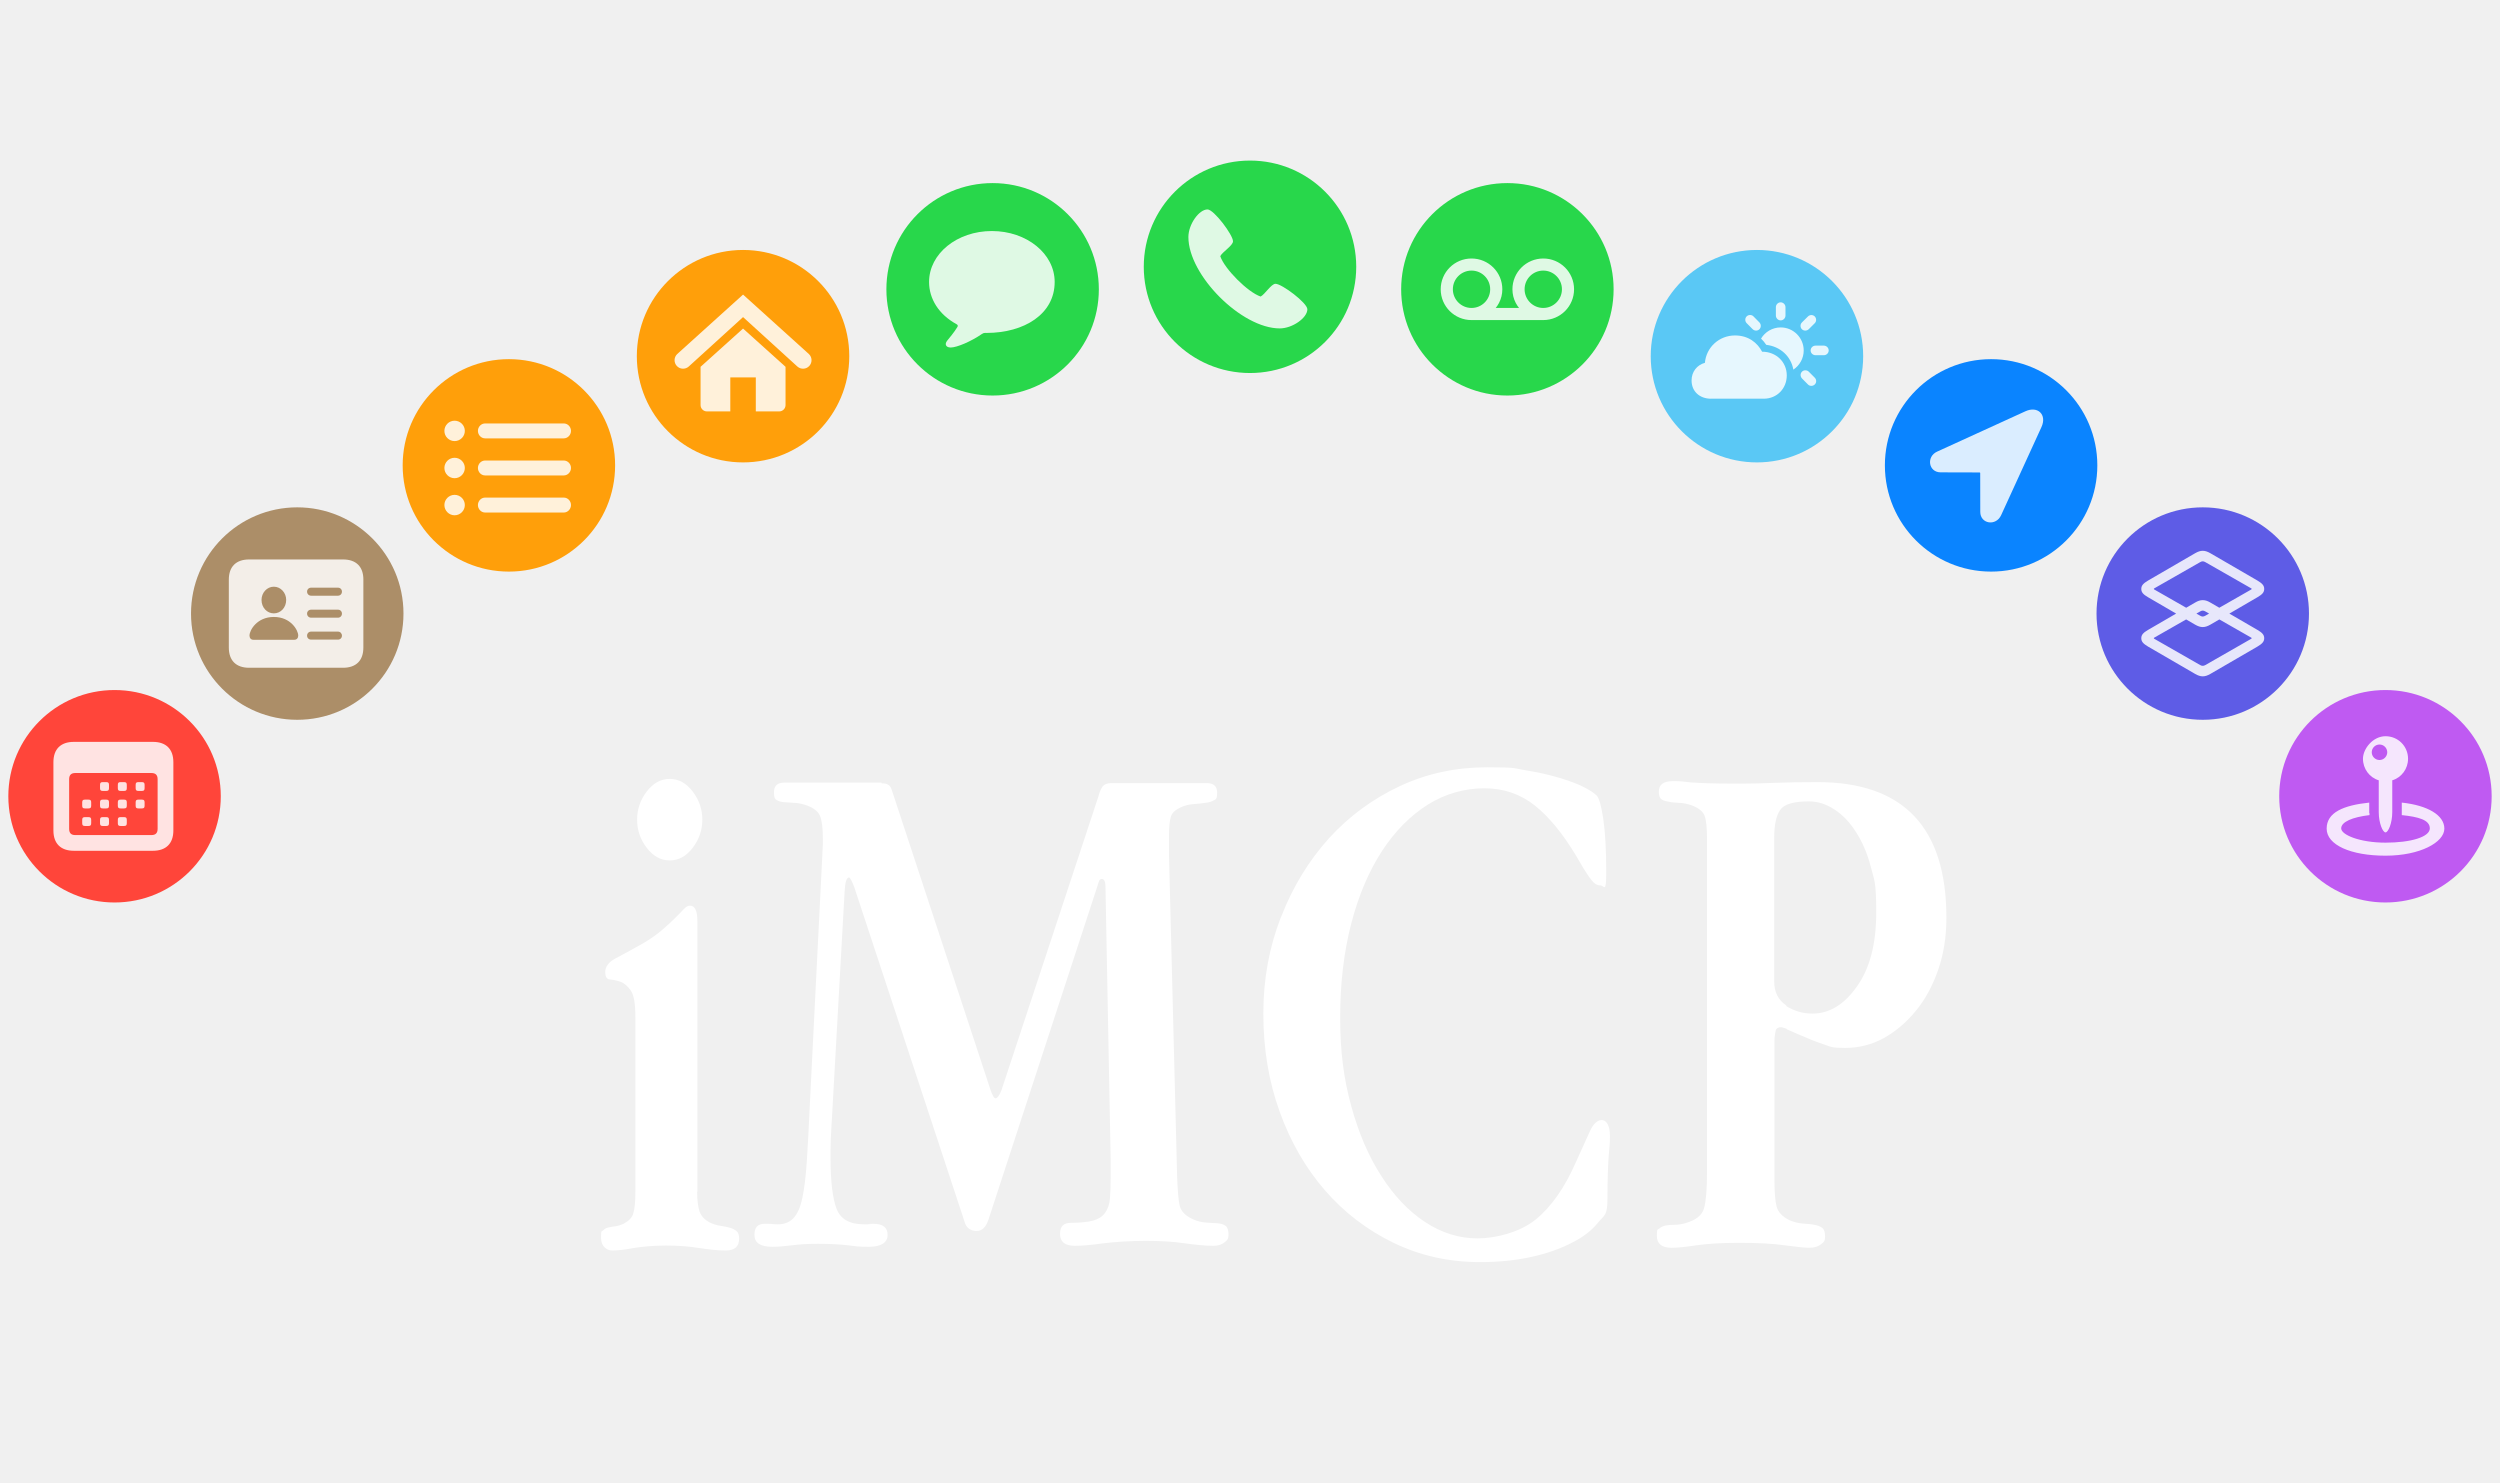
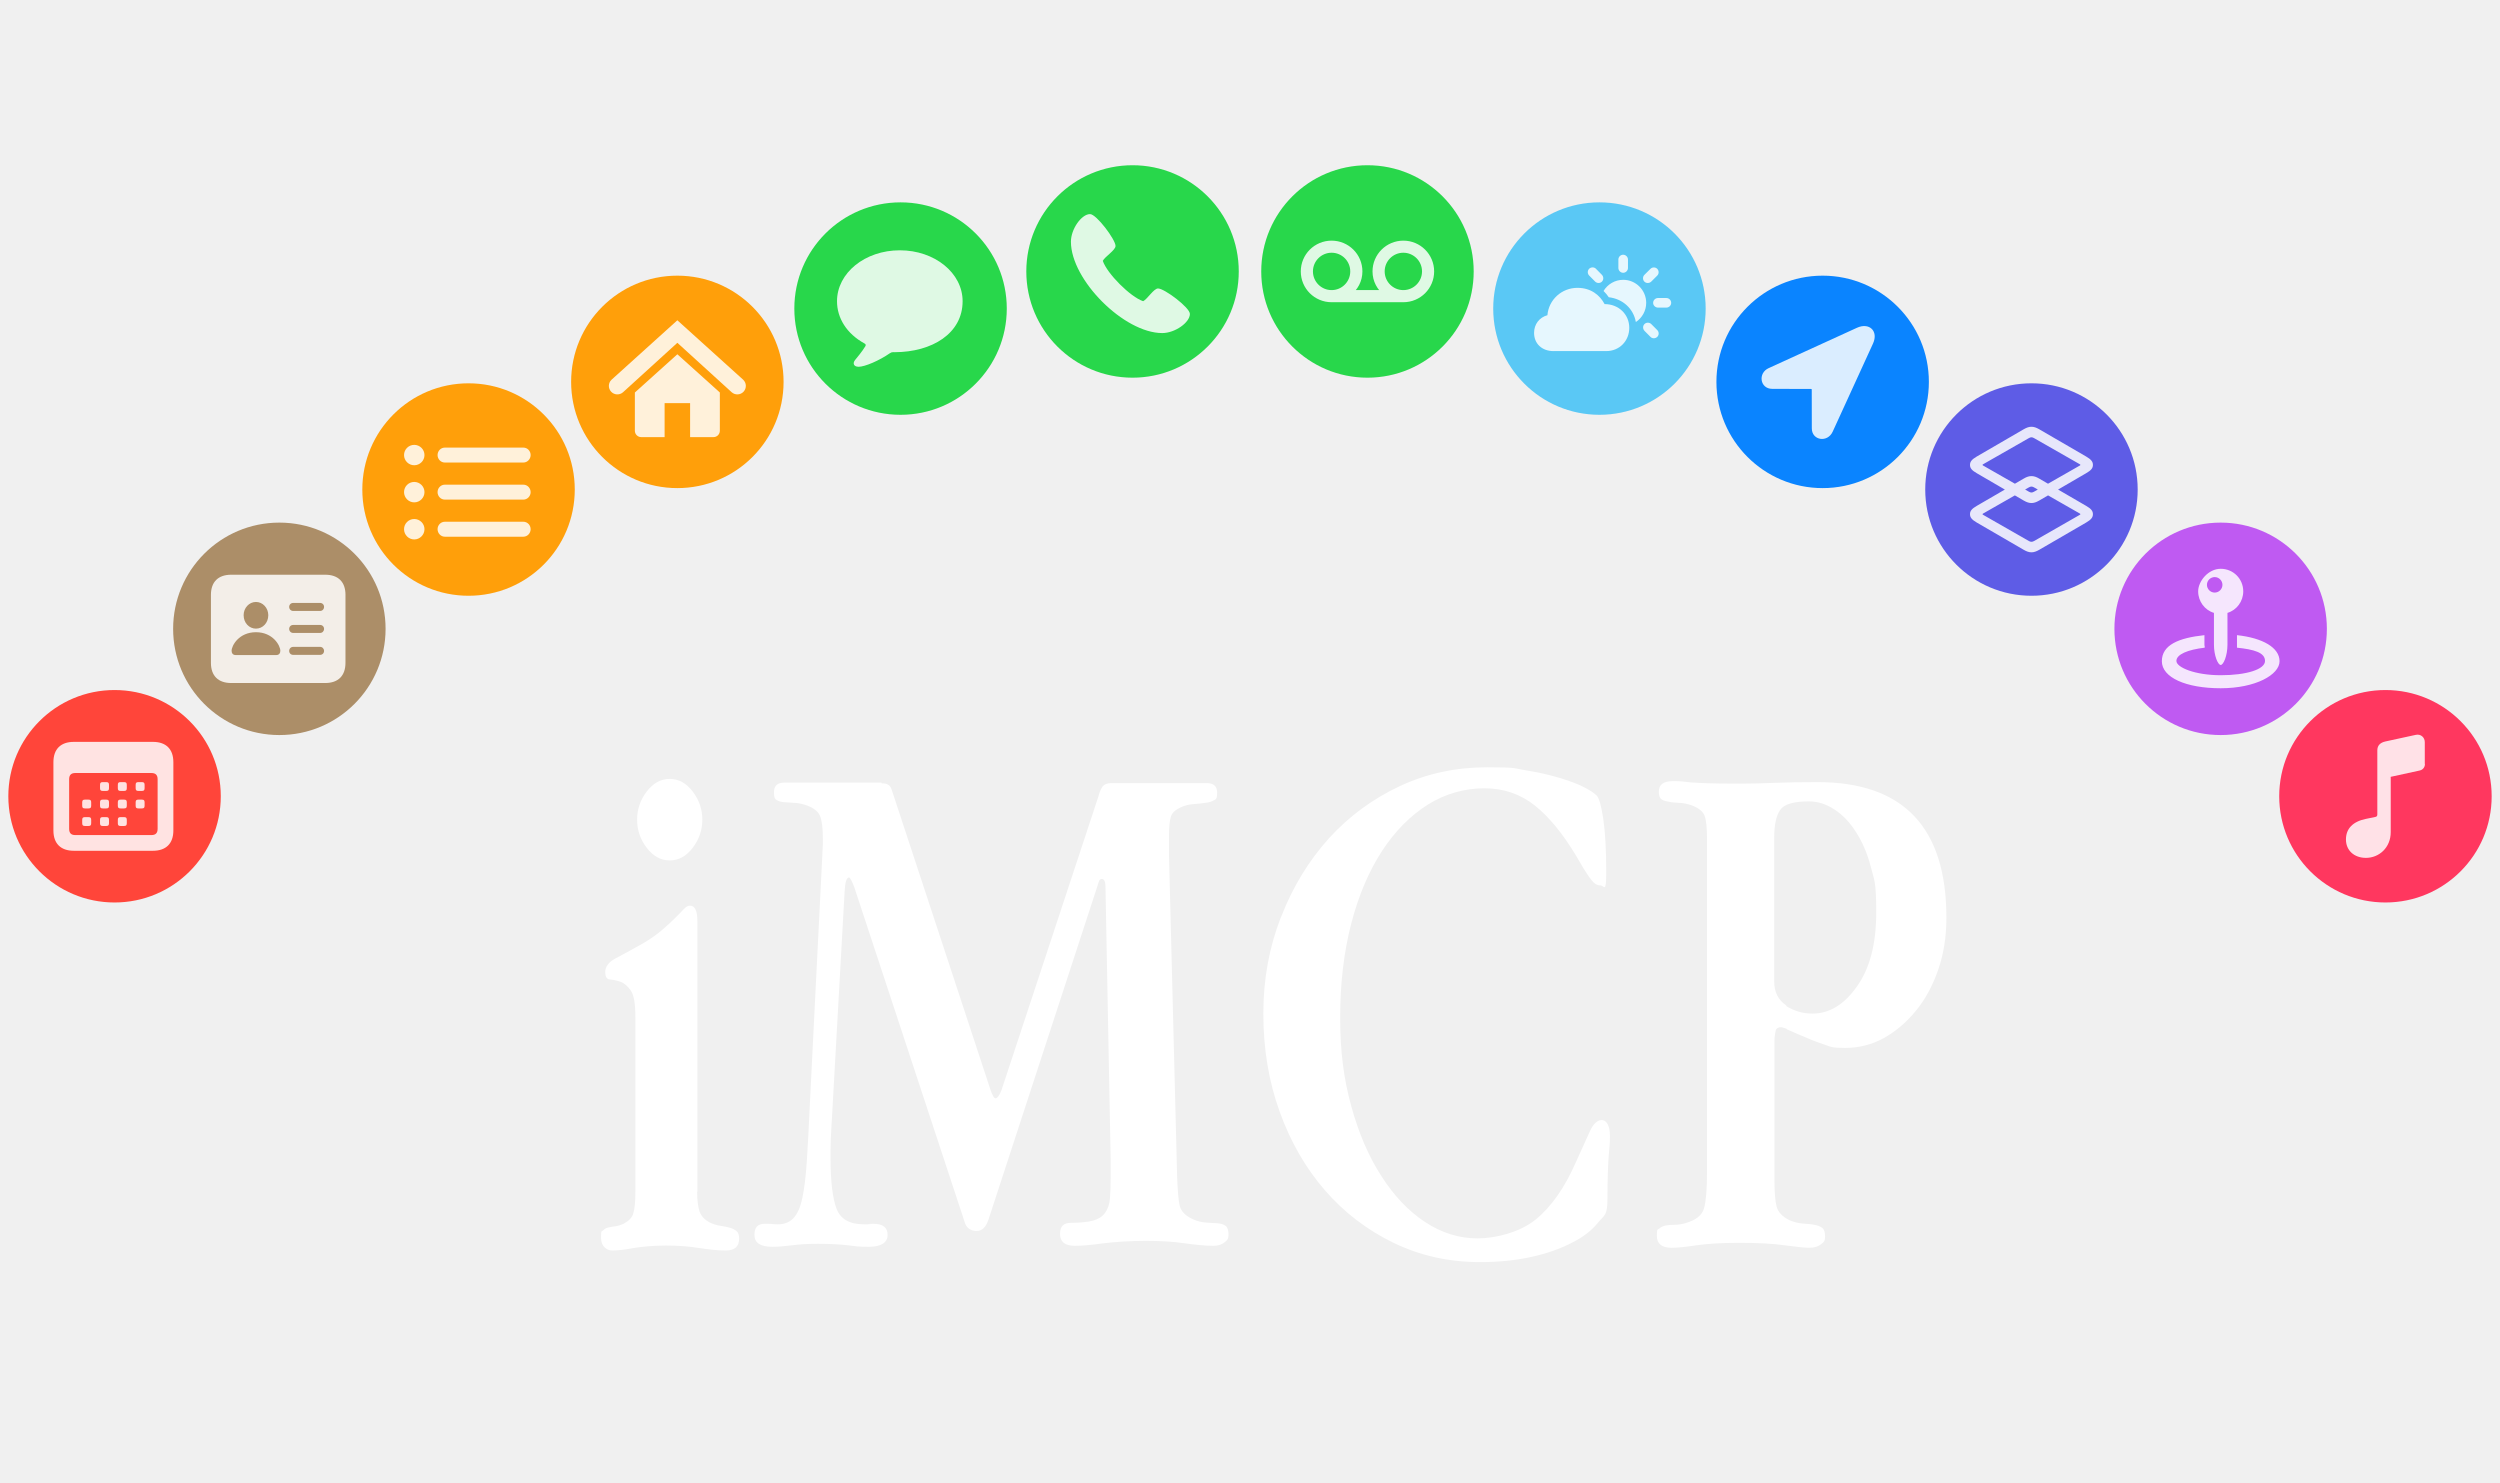
<svg xmlns="http://www.w3.org/2000/svg" viewBox="0 0 1012 600">
  <g fill="#fff">
    <path d="M282.2,482.4c0,3.6.4,6.3,1,8.1.7,1.8,2,3.2,3.8,4.2,1.6.8,3.1,1.3,4.6,1.5s2.8.5,3.9.8,2,.8,2.7,1.4,1,1.6,1,3c0,3.2-1.8,4.8-5.4,4.8s-6.6-.4-10.8-1c-4.2-.7-8.6-1-13.4-1s-9.5.4-13.1,1c-3.6.7-6.5,1-8.7,1s-4.5-1.7-4.5-5.1.2-2.4.8-3,1.2-1,2.1-1.2c.9-.2,1.9-.4,2.9-.5s2.1-.5,3.3-1c2.2-1.2,3.6-2.6,4-4.4.5-1.7.8-4.5.8-8.5v-70.8c0-5.4-.6-9-1.9-10.8s-2.7-3-4.2-3.5-2.9-.8-4.2-.9-1.9-1.1-1.9-3.1,1.4-4,4.1-5.4,6.5-3.5,11.5-6.3c3-1.8,5.5-3.6,7.6-5.4,2.1-1.8,3.8-3.4,5.2-4.8,1.4-1.4,2.5-2.5,3.4-3.5.9-.9,1.7-1.4,2.5-1.4,2,0,3,2.1,3,6.3v109.5ZM280.4,320.4c2.6,3.4,3.9,7.2,3.9,11.4s-1.3,8-3.9,11.4-5.7,5.1-9.3,5.1-6.7-1.7-9.3-5.1c-2.6-3.4-3.9-7.2-3.9-11.4s1.3-8,3.9-11.4,5.7-5.1,9.3-5.1,6.7,1.7,9.3,5.1Z" />
    <path d="M356.9,317.1c1,0,1.9.1,2.5.5.7.3,1.2,1,1.6,2.2l39.9,121.2c.8,2.4,1.5,3.6,2.1,3.6s1.6-1.1,2.4-3.3l39.3-119.1c.4-1.6,1-2.9,1.6-3.8.7-.9,1.9-1.4,3.5-1.4h38.7c2.8,0,4.2,1.3,4.2,3.9s-.5,2.6-1.4,3.1-2,.9-3.5,1c-1.4.2-3,.4-4.6.5-1.7.1-3.5.5-5.2,1.3-2.2,1-3.5,2.2-4,3.7-.5,1.5-.8,4.2-.8,8.2v7.1l3.3,130.5c.2,5.4.5,9.2,1,11.6.5,2.4,2.4,4.3,5.5,5.7,1.8.8,3.6,1.2,5.4,1.3s3.4.2,4.6.3c1.3.1,2.4.5,3.1,1,.8.6,1.2,1.8,1.2,3.6s-.5,2.2-1.6,3.1-2.6,1.4-4.6,1.4c-3.2,0-7-.4-11.5-1-4.5-.7-9.8-1-15.8-1s-12.4.4-17.2,1c-4.9.7-8.8,1-11.5,1-4,0-6-1.6-6-4.8s1.5-4.5,4.5-4.5,6.8-.3,8.9-.9c2.1-.6,3.7-1.6,4.8-3.1,1.1-1.5,1.8-3.4,2-5.8s.3-5.4.3-8.9v-6.9l-2.1-110.3c0-2.2-.5-3.3-1.5-3.3s-1.2,1-1.8,3l-44.1,135c-1,3-2.6,4.5-4.8,4.5s-4.2-1.2-4.8-3.6l-44.7-135.6c-1-2.6-1.7-3.9-2.1-3.9-1,0-1.6,1.9-1.8,5.7l-5.1,91.2c-.2,3.4-.4,6.5-.5,9.2-.1,2.8-.1,5.3-.1,7.5,0,9.3.8,16.1,2.4,20.4,1.6,4.3,5.3,6.4,11.1,6.4s1.2,0,1.8-.1c.6-.1,1.3-.1,2.1-.1,3.8,0,5.7,1.5,5.7,4.5s-2.5,4.8-7.5,4.8-5-.2-8.5-.6-7.5-.6-12.1-.6-7.5.2-10.6.6-5.8.6-8,.6c-4.8,0-7.2-1.6-7.2-4.8s1.4-4.5,4.2-4.5,2.2,0,3.1.1,1.6.1,2.2.1c2.6,0,4.7-.8,6.3-2.5,1.6-1.7,2.8-4.4,3.6-8.2.8-3.8,1.4-8.7,1.8-14.8s.8-13.5,1.2-22.5l5.1-101.9c0-.4,0-1.1.1-2.1s.1-2.3.1-3.9c0-4.6-.4-7.7-1.2-9.5-.8-1.8-2.6-3.2-5.4-4.2-1.8-.6-3.5-1-5.1-1-1.6-.1-3-.2-4.2-.3-1.2-.1-2.1-.4-2.9-.9s-1-1.5-1-3.1c0-2.6,1.4-3.9,4.2-3.9h39.3Z" />
    <path d="M518.7,370.9c4.7-12.1,11.2-22.6,19.3-31.6,8.2-9,17.8-16,28.7-21.1s22.7-7.6,35.2-7.6,10.6.4,15.6,1.2,9.5,1.8,13.5,3,7.3,2.4,9.9,3.7c2.6,1.3,4.4,2.5,5.4,3.5s1.9,4.1,2.7,9.5c.8,5.3,1.2,12.5,1.2,21.5s-.8,5.4-2.4,5.4-2.8-1-4.3-3.1-3.3-5-5.5-8.9c-5.4-9-11-15.8-16.8-20.4s-12.6-6.9-20.4-6.9-15.8,2.2-22.8,6.6c-7,4.4-13.2,10.6-18.5,18.7s-9.5,17.9-12.5,29.4-4.5,24.2-4.5,38.2,1.5,24.9,4.5,35.8,7,20.3,12.2,28.3c5.1,8,11,14.2,17.7,18.6s13.8,6.6,21.2,6.6,17.2-2.5,23.5-7.6,11.8-12.9,16.3-23.2c2.4-5.4,4.3-9.6,5.7-12.6s3-4.5,4.8-4.5,3.3,2.1,3.3,6.3-.2,4-.5,8.2-.5,10-.5,17.2-1.2,6.6-3.8,9.8-6,5.9-10.7,8.2c-4.6,2.4-10,4.3-16.3,5.7-6.3,1.4-13.2,2.1-20.8,2.1-12.6,0-24.2-2.6-35-7.8-10.7-5.2-20-12.3-27.8-21.3s-13.9-19.6-18.3-31.8c-4.4-12.2-6.6-25.4-6.6-39.6s2.4-27,7.1-39.1h0Z" />
    <path d="M723.1,416.4c-1.2-.4-1.9-.6-2.1-.6-1.2,0-2,.5-2.2,1.4s-.5,2.4-.5,4.4v55.9c0,5.2.3,8.9.9,11,.6,2.2,2.3,4,5.1,5.4,1.8.8,3.6,1.2,5.4,1.4,1.8.1,3.3.2,4.7.5,1.3.2,2.3.6,3.2,1.2.8.6,1.2,1.8,1.2,3.6s-.5,2.2-1.7,3.1c-1.1.9-2.7,1.4-4.7,1.4s-5.3-.4-10-1c-4.7-.7-10.8-1-18.5-1s-12.8.4-17.2,1c-4.5.7-7.8,1-10,1-4,0-6-1.6-6-4.8s.3-2.4,1-3,1.5-1,2.5-1.2,2.2-.3,3.6-.3,2.8-.2,4.2-.6c4.4-1.2,7-3.2,7.8-6.1.8-2.9,1.2-7.7,1.2-14.5v-135.1c0-4.4-.3-7.5-1-9.3-.7-1.8-2.5-3.2-5.2-4.2-1.8-.6-3.5-1-5.2-1-1.7-.1-3.2-.2-4.3-.5-1.2-.2-2.2-.5-2.8-1-.7-.5-1-1.5-1-3.1,0-2.8,1.9-4.2,5.7-4.2s3.2.1,7,.5c3.9.3,9.5.5,16.7.5h4.8c3.4,0,7.6-.1,12.6-.3,5-.2,10.8-.3,17.4-.3,34.8,0,52.2,18.3,52.2,54.9c0,7.8-1.1,14.6-3.3,21s-5.2,12-9,16.6c-3.8,4.7-8.2,8.4-13,11.1-4.9,2.7-10.2,4-15.8,4s-5.7-.5-8.7-1.5-6.3-2.3-9.9-3.9l-4.8-2.1h0ZM723,407.2c3.3,2.1,6.8,3.1,10.7,3.1,6.8,0,12.8-3.6,18-11,5.2-7.3,7.8-17.2,7.8-29.9s-.8-13-2.2-18.5-3.5-10.2-6-14.1-5.4-7-8.7-9.1c-3.3-2.2-6.8-3.3-10.3-3.3-6.2,0-10.1,1.1-11.7,3.5-1.6,2.3-2.4,6-2.4,11.2v58.2c0,4.4,1.7,7.6,5,9.8Z" />
  </g>
  <svg version="1.1" viewBox="0 0 100 100" x="3.373" y="279.327" width="86" height="86">
    <circle fill="#ff453a" cx="50" cy="50" r="50" />
    <g fill="#fff" fill-opacity="0.85">
      <path d="M30.83,75.66h37.23c6.18,0,9.62-3.42,9.62-9.56v-32.15c0-6.14-3.44-9.55-9.62-9.55H30.83c-6.17,0-9.61,3.4-9.61,9.55v32.15c0,6.15,3.44,9.56,9.61,9.56ZM31.52,68.27c-1.92,0-2.9-.9-2.9-2.94v-23.34c0-2.03.99-2.93,2.9-2.93h35.83c1.91,0,2.92.89,2.92,2.93v23.34c0,2.05-1.01,2.94-2.92,2.94H31.52ZM44.49,47.49h1.55c1,0,1.34-.31,1.34-1.3v-1.55c0-.99-.34-1.3-1.34-1.3h-1.55c-.99,0-1.33.31-1.33,1.3v1.55c0,.99.34,1.3,1.33,1.3ZM52.86,47.49h1.57c.99,0,1.33-.31,1.33-1.3v-1.55c0-.99-.34-1.3-1.33-1.3h-1.57c-.98,0-1.32.31-1.32,1.3v1.55c0,.99.34,1.3,1.32,1.3ZM61.25,47.49h1.57c.98,0,1.32-.31,1.32-1.3v-1.55c0-.99-.35-1.3-1.32-1.3h-1.57c-.98,0-1.32.31-1.32,1.3v1.55c0,.99.35,1.3,1.32,1.3ZM36.11,55.73h1.57c.98,0,1.32-.31,1.32-1.28v-1.57c0-.99-.35-1.3-1.32-1.3h-1.57c-.98,0-1.34.31-1.34,1.3v1.57c0,.98.36,1.28,1.34,1.28ZM44.49,55.73h1.55c1,0,1.34-.31,1.34-1.28v-1.57c0-.99-.34-1.3-1.34-1.3h-1.55c-.99,0-1.33.31-1.33,1.3v1.57c0,.98.34,1.28,1.33,1.28ZM52.86,55.73h1.57c.99,0,1.33-.31,1.33-1.28v-1.57c0-.99-.34-1.3-1.33-1.3h-1.57c-.98,0-1.32.31-1.32,1.3v1.57c0,.98.34,1.28,1.32,1.28ZM61.25,55.73h1.57c.98,0,1.32-.31,1.32-1.28v-1.57c0-.99-.35-1.3-1.32-1.3h-1.57c-.98,0-1.32.31-1.32,1.3v1.57c0,.98.35,1.28,1.32,1.28ZM36.11,63.99h1.57c.98,0,1.32-.32,1.32-1.3v-1.57c0-.99-.35-1.3-1.32-1.3h-1.57c-.98,0-1.34.31-1.34,1.3v1.57c0,.98.36,1.3,1.34,1.3ZM44.49,63.99h1.55c1,0,1.34-.32,1.34-1.3v-1.57c0-.99-.34-1.3-1.34-1.3h-1.55c-.99,0-1.33.31-1.33,1.3v1.57c0,.98.34,1.3,1.33,1.3ZM52.86,63.99h1.57c.99,0,1.33-.32,1.33-1.3v-1.57c0-.99-.34-1.3-1.33-1.3h-1.57c-.98,0-1.32.31-1.32,1.3v1.57c0,.98.34,1.3,1.32,1.3Z" />
    </g>
  </svg>
-   <svg version="1.1" viewBox="0 0 100 100" x="77.327" y="205.373" width="86" height="86">
+   <svg version="1.1" viewBox="0 0 100 100" x="70.084" y="211.550" width="86" height="86">
    <circle fill="#ac8e68" cx="50" cy="50" r="50" />
    <g fill="#fff" fill-opacity="0.85">
      <path class="st1" d="M81.12,34.03v31.97c0,6.1-3.41,9.51-9.57,9.51H27.35c-6.14,0-9.56-3.4-9.56-9.51v-31.97c0-6.11,3.42-9.5,9.56-9.5h44.21c6.16,0,9.57,3.39,9.57,9.5ZM27.52,60.35c0,1.1.64,1.99,1.84,1.99h19.25c1.22,0,1.85-.89,1.85-1.99,0-2.48-3.49-8.76-11.47-8.76s-11.47,6.27-11.47,8.76ZM56.53,58.49c-1.11,0-1.91.84-1.91,1.91s.8,1.86,1.91,1.86h12.64c1.07,0,1.87-.8,1.87-1.86s-.8-1.91-1.87-1.91h-12.64ZM56.53,48.17c-1.11,0-1.91.82-1.91,1.86s.8,1.91,1.91,1.91h12.64c1.07,0,1.87-.84,1.87-1.91s-.8-1.86-1.87-1.86h-12.64ZM33.18,43.58c0,3.62,2.61,6.33,5.8,6.33,3.21,0,5.81-2.71,5.81-6.33,0-3.41-2.6-6.23-5.81-6.23s-5.8,2.82-5.8,6.23ZM56.53,37.81c-1.11,0-1.91.82-1.91,1.87s.8,1.91,1.91,1.91h12.64c1.07,0,1.87-.84,1.87-1.91s-.8-1.87-1.87-1.87h-12.64Z" />
    </g>
  </svg>
-   <svg version="1.1" viewBox="0 0 100 100" x="163.000" y="145.385" width="86" height="86">
+   <svg version="1.1" viewBox="0 0 100 100" x="146.665" y="155.165" width="86" height="86">
    <circle fill="#ff9f0a" cx="50" cy="50" r="50" />
    <g fill="#fff" fill-opacity=".85">
      <path d="M38.83,72.2h36.98c1.91,0,3.42-1.64,3.42-3.53s-1.48-3.51-3.42-3.51h-36.98c-1.92,0-3.41,1.62-3.41,3.51s1.51,3.53,3.41,3.53Z" />
      <path d="M24.44,73.49c2.65,0,4.82-2.17,4.82-4.82s-2.17-4.8-4.82-4.8-4.8,2.15-4.8,4.8,2.17,4.82,4.8,4.82Z" />
      <path d="M38.83,54.74h36.98c1.91,0,3.42-1.64,3.42-3.51s-1.48-3.52-3.42-3.52h-36.98c-1.92,0-3.41,1.62-3.41,3.52s1.51,3.51,3.41,3.51Z" />
      <path d="M24.44,56.04c2.65,0,4.82-2.17,4.82-4.82s-2.17-4.8-4.82-4.8-4.8,2.15-4.8,4.8,2.17,4.82,4.8,4.82Z" />
      <path d="M38.83,37.29h36.98c1.91,0,3.42-1.64,3.42-3.52s-1.48-3.51-3.42-3.51h-36.98c-1.92,0-3.41,1.62-3.41,3.51s1.51,3.52,3.41,3.52Z" />
      <path d="M24.44,38.57c2.65,0,4.82-2.15,4.82-4.8s-2.17-4.8-4.82-4.8-4.8,2.15-4.8,4.8,2.17,4.8,4.8,4.8Z" />
    </g>
  </svg>
-   <svg viewBox="0 0 100 100" x="257.788" y="101.184" width="86" height="86">
+   <svg viewBox="0 0 100 100" x="231.193" y="111.587" width="86" height="86">
    <circle fill="#ff9f0a" cx="50" cy="50" r="50" />
    <g fill="#fff" opacity=".85">
      <path d="M50,21 81,49a4,4 0 0 1-5.4,5.9L50,31.6 24.4,54.9A4,4 0 0 1 19,49Z" />
      <path fill-rule="evenodd" d="M50,37 70,55V73a3,3 0 0 1-3,3H33a3,3 0 0 1-3-3V55ZM44,60h12v16H44Z" />
    </g>
  </svg>
-   <svg viewBox="0 0 100 100" x="358.811" y="74.115" width="86" height="86">
+   <svg viewBox="0 0 100 100" x="321.545" y="81.913" width="86" height="86">
    <circle fill="#28d74b" cx="50" cy="50" r="50" />
    <g fill="#fff" fill-opacity="0.85">
      <path d="M30.19,77.4c3.04,0,9.82-2.94,14.79-6.39.59-.4,1.01-.5,1.53-.5.3.01.53.02.7.02,17.63-.04,32-8.83,32-23.99,0-13.3-13.15-23.97-29.56-23.97s-29.56,10.67-29.56,23.97c0,7.9,4.52,15.26,12.9,19.86.63.34.75.71.46,1.29-1.56,2.6-3.8,5.19-4.83,6.48-1.36,1.68-.56,3.21,1.57,3.21Z" />
    </g>
  </svg>
-   <svg viewBox="0 0 100 100" x="463.000" y="65.000" width="86" height="86">
+   <svg viewBox="0 0 100 100" x="415.450" y="66.887" width="86" height="86">
    <circle fill="#28d74b" cx="50" cy="50" r="50" />
    <g fill="#fff" fill-opacity="0.85">
      <path d="M30,23c-4,0-9,7-9,13,0,18,25,43,43,43,6,0,13-5,13-9,0-3-12-12-15-12-2,0-5,5-7,6-6-2-17-13-19-19,1-2,6-5,6-7,0-3-9-15-12-15Z" />
    </g>
  </svg>
-   <svg viewBox="0 0 100 100" x="567.189" y="74.115" width="86" height="86">
+   <svg viewBox="0 0 100 100" x="510.550" y="66.887" width="86" height="86">
    <circle fill="#28d74b" cx="50" cy="50" r="50" />
    <g fill="#fff" stroke="#fff" stroke-width="22" stroke-linejoin="round" opacity="0.85">
      <path transform="translate(20.000 36.882) scale(0.12596)" d="M1.06581e-14 104.043C1.06581e-14 161.656 46.572 208.086 104.043 208.086L372.297 208.086C429.839 208.086 476.341 161.585 476.341 104.043C476.341 46.431 429.768 0 372.297 0C314.685 0 268.048 46.502 268.048 104.043C268.048 137.03 284.031 166.78 309.472 184.8L166.868 184.8C192.309 166.78 208.292 137.03 208.292 104.043C208.292 46.431 161.72 0 104.043 0C46.502 0 1.06581e-14 46.502 1.06581e-14 104.043ZM23.421 103.908C23.421 59.335 59.605 23.151 104.178 23.151C148.752 23.151 184.865 59.335 184.865 103.908C184.865 148.617 148.752 184.8 104.178 184.8C59.605 184.8 23.421 148.617 23.421 103.908ZM291.476 103.908C291.476 59.335 327.589 23.151 372.162 23.151C416.736 23.151 453.055 59.335 453.055 103.908C453.055 148.617 416.736 184.8 372.162 184.8C327.589 184.8 291.476 148.617 291.476 103.908Z" />
    </g>
  </svg>
-   <svg version="1.1" viewBox="0 0 100 100" x="668.212" y="101.184" width="86" height="86">
+   <svg version="1.1" viewBox="0 0 100 100" x="604.455" y="81.913" width="86" height="86">
    <circle fill="#5ac8f5" cx="50" cy="50" r="50" />
    <g fill="#fff" fill-opacity=".85">
      <path d="M74.42,57.32l2.79,2.8c.88.88.9,2.32.02,3.18-.87.87-2.36.91-3.21.02l-2.8-2.82c-.87-.91-.9-2.34-.02-3.21.87-.87,2.32-.86,3.21.02ZM72.01,47.29c0,3.77-1.94,7.1-4.87,9.04-1.12-6.3-6.15-10.91-12.76-11.67-.7-1.05-1.51-2.04-2.45-2.94,1.89-3.15,5.34-5.26,9.26-5.26,5.95,0,10.82,4.87,10.82,10.84ZM83.77,47.3c0,1.24-1.03,2.24-2.27,2.24h-3.94c-1.23,0-2.29-.99-2.29-2.24s1.06-2.27,2.29-2.27h3.94c1.24,0,2.27,1.03,2.27,2.27ZM77.2,31.29c.87.87.88,2.34-.01,3.21l-2.8,2.79c-.88.87-2.35.89-3.23.03-.87-.87-.87-2.35.03-3.22l2.81-2.79c.89-.89,2.33-.89,3.21-.03ZM48.37,31.28l2.78,2.82c.86.89.88,2.34.02,3.21-.87.87-2.32.86-3.22-.04l-2.78-2.81c-.86-.86-.89-2.31-.02-3.19.87-.87,2.37-.88,3.22,0ZM63.43,26.92v3.95c0,1.24-1.03,2.28-2.27,2.28s-2.25-1.05-2.25-2.28v-3.95c0-1.24,1.03-2.27,2.25-2.27s2.27,1.04,2.27,2.27Z" />
      <path d="M28.42,70.01h24.81c6.15,0,10.81-4.74,10.81-10.97s-4.91-11.15-11.61-11.15c-2.24-4.2-6.41-7.65-12.77-7.65-7.41,0-13.54,5.56-14.15,12.88-3.78,1.03-6.28,4.25-6.28,8.31,0,5.07,3.69,8.59,9.19,8.59Z" />
    </g>
  </svg>
-   <svg version="1.1" viewBox="0 0 100 100" x="763.000" y="145.385" width="86" height="86">
+   <svg version="1.1" viewBox="0 0 100 100" x="694.807" y="111.587" width="86" height="86">
    <circle fill="#0a84ff" cx="50" cy="50" r="50" />
    <g fill="#fff" fill-opacity="0.85">
      <path d="M26.24,53.28l18.31.05c.23,0,.32.09.32.31l.03,18.25c0,5.68,7.4,6.9,9.84,1.51l18.98-41.47c2.65-5.85-1.77-10.03-7.54-7.41l-41.58,19c-5.21,2.36-4.09,9.75,1.64,9.76Z" />
    </g>
  </svg>
-   <svg viewBox="0 0 100 100" x="848.673" y="205.373" width="86" height="86">
+   <svg viewBox="0 0 100 100" x="779.335" y="155.165" width="86" height="86">
    <circle fill="#5e5ce6" cx="50" cy="50" r="50" />
    <g fill="#fff" fill-opacity="0.85" transform="translate(50 50) scale(0.58) translate(-62.33895 34.1361)">
      <path d="M62.334 16.811C64.314 16.811 66.211 16.168 68.574 14.81L106.744-7.354C110.703-9.686 112.217-11.448 112.217-14.144C112.217-16.778 110.703-18.593 106.744-20.873L68.574-43.047C66.211-44.446 64.314-45.038 62.334-45.038C60.364-45.038 58.467-44.446 56.104-43.047L17.935-20.873C13.975-18.593 12.461-16.778 12.461-14.144C12.461-11.448 13.975-9.686 17.935-7.354L56.104 14.81C58.467 16.168 60.364 16.811 62.334 16.811ZM62.334 8.274C61.628 8.274 61.006 8.087 60.187 7.621L23.031-13.653C22.78-13.758 22.655-13.873 22.655-14.144C22.655-14.353 22.78-14.468 23.031-14.625L60.187-35.847C61.006-36.314 61.628-36.552 62.334-36.552C63.039-36.552 63.672-36.314 64.491-35.847L101.648-14.625C101.898-14.468 102.023-14.353 102.023-14.144C102.023-13.873 101.898-13.758 101.648-13.653L64.491 7.621C63.672 8.087 63.039 8.274 62.334 8.274ZM62.334-23.183C64.314-23.183 66.211-23.816 68.574-25.174L106.744-47.399C110.703-49.68 112.217-51.442 112.217-54.128C112.217-56.824 110.703-58.576 106.744-60.919L68.574-83.082C66.211-84.44 64.314-85.083 62.334-85.083C60.364-85.083 58.467-84.44 56.104-83.082L17.935-60.919C13.975-58.576 12.461-56.824 12.461-54.128C12.461-51.442 13.975-49.68 17.935-47.399L56.104-25.174C58.467-23.816 60.364-23.183 62.334-23.183ZM62.334-31.72C61.628-31.72 61.006-31.959 60.187-32.425L23.031-53.648C22.78-53.752 22.655-53.919 22.655-54.128C22.655-54.389 22.78-54.514 23.031-54.619L60.187-75.841C61.006-76.308 61.628-76.546 62.334-76.546C63.039-76.546 63.672-76.308 64.491-75.841L101.648-54.619C101.898-54.514 102.023-54.389 102.023-54.128C102.023-53.919 101.898-53.752 101.648-53.648L64.491-32.425C63.672-31.959 63.039-31.72 62.334-31.72Z" />
    </g>
  </svg>
-   <svg version="1.1" viewBox="0 0 100 100" x="922.627" y="279.327" width="86" height="86">
+   <svg version="1.1" viewBox="0 0 100 100" x="855.916" y="211.550" width="86" height="86">
    <circle fill="#bf5af2" cx="50" cy="50" r="50" />
    <g fill="#fff" fill-opacity="0.85">
      <path d="M42.49,57.93v.94c-8.01.94-13.32,3.18-13.32,6.25s8.84,6.72,20.86,6.72,20.86-2.71,20.86-6.72-5.3-5.42-13.2-6.25v-5.89c12.14,1.3,20.04,5.89,20.04,12.26s-11.31,12.73-27.7,12.73-27.7-5.07-27.7-12.73,7.9-10.96,20.04-12.26v4.95h.12Z" />
      <path d="M60.64,32.35c0,4.71-3.06,8.84-7.43,10.14v14.97c0,5.19-1.89,9.55-3.18,9.55s-3.18-4.36-3.18-9.55v-14.97c-4.36-1.3-7.43-5.42-7.43-10.14s4.71-10.61,10.61-10.61,10.61,4.71,10.61,10.61ZM43.55,29.29c0,2,1.65,3.65,3.65,3.65s3.65-1.65,3.65-3.65-1.65-3.65-3.65-3.65-3.65,1.65-3.65,3.65h0Z" />
    </g>
  </svg>
+   <svg viewBox="0 0 100 100" x="922.627" y="279.327" width="86" height="86">
+     <circle fill="#ff375f" cx="50" cy="50" r="50" />
+     <g fill="#fff" fill-opacity="0.85">
+       <path d="M68.52 34.73V24.53C68.52 22.21 66.56 20.6 64.31 21.09L49.96 24.21C47.51 24.74 46.18 26.17 46.18 28.35V58.45C46.21 59.22 45.93 59.57 45.33 59.71L40.81 60.65C34.6 61.92 31.41 65.28 31.41 70.34C31.41 75.49 35.27 79 40.81 79C46.98 79 52.49 74.23 52.49 66.86V41.54C52.49 40.7 52.24 40.91 53.05 40.73L66.07 37.89C67.61 37.57 68.59 36.35 68.59 34.8Z" />
+     </g>
+   </svg>
</svg>
